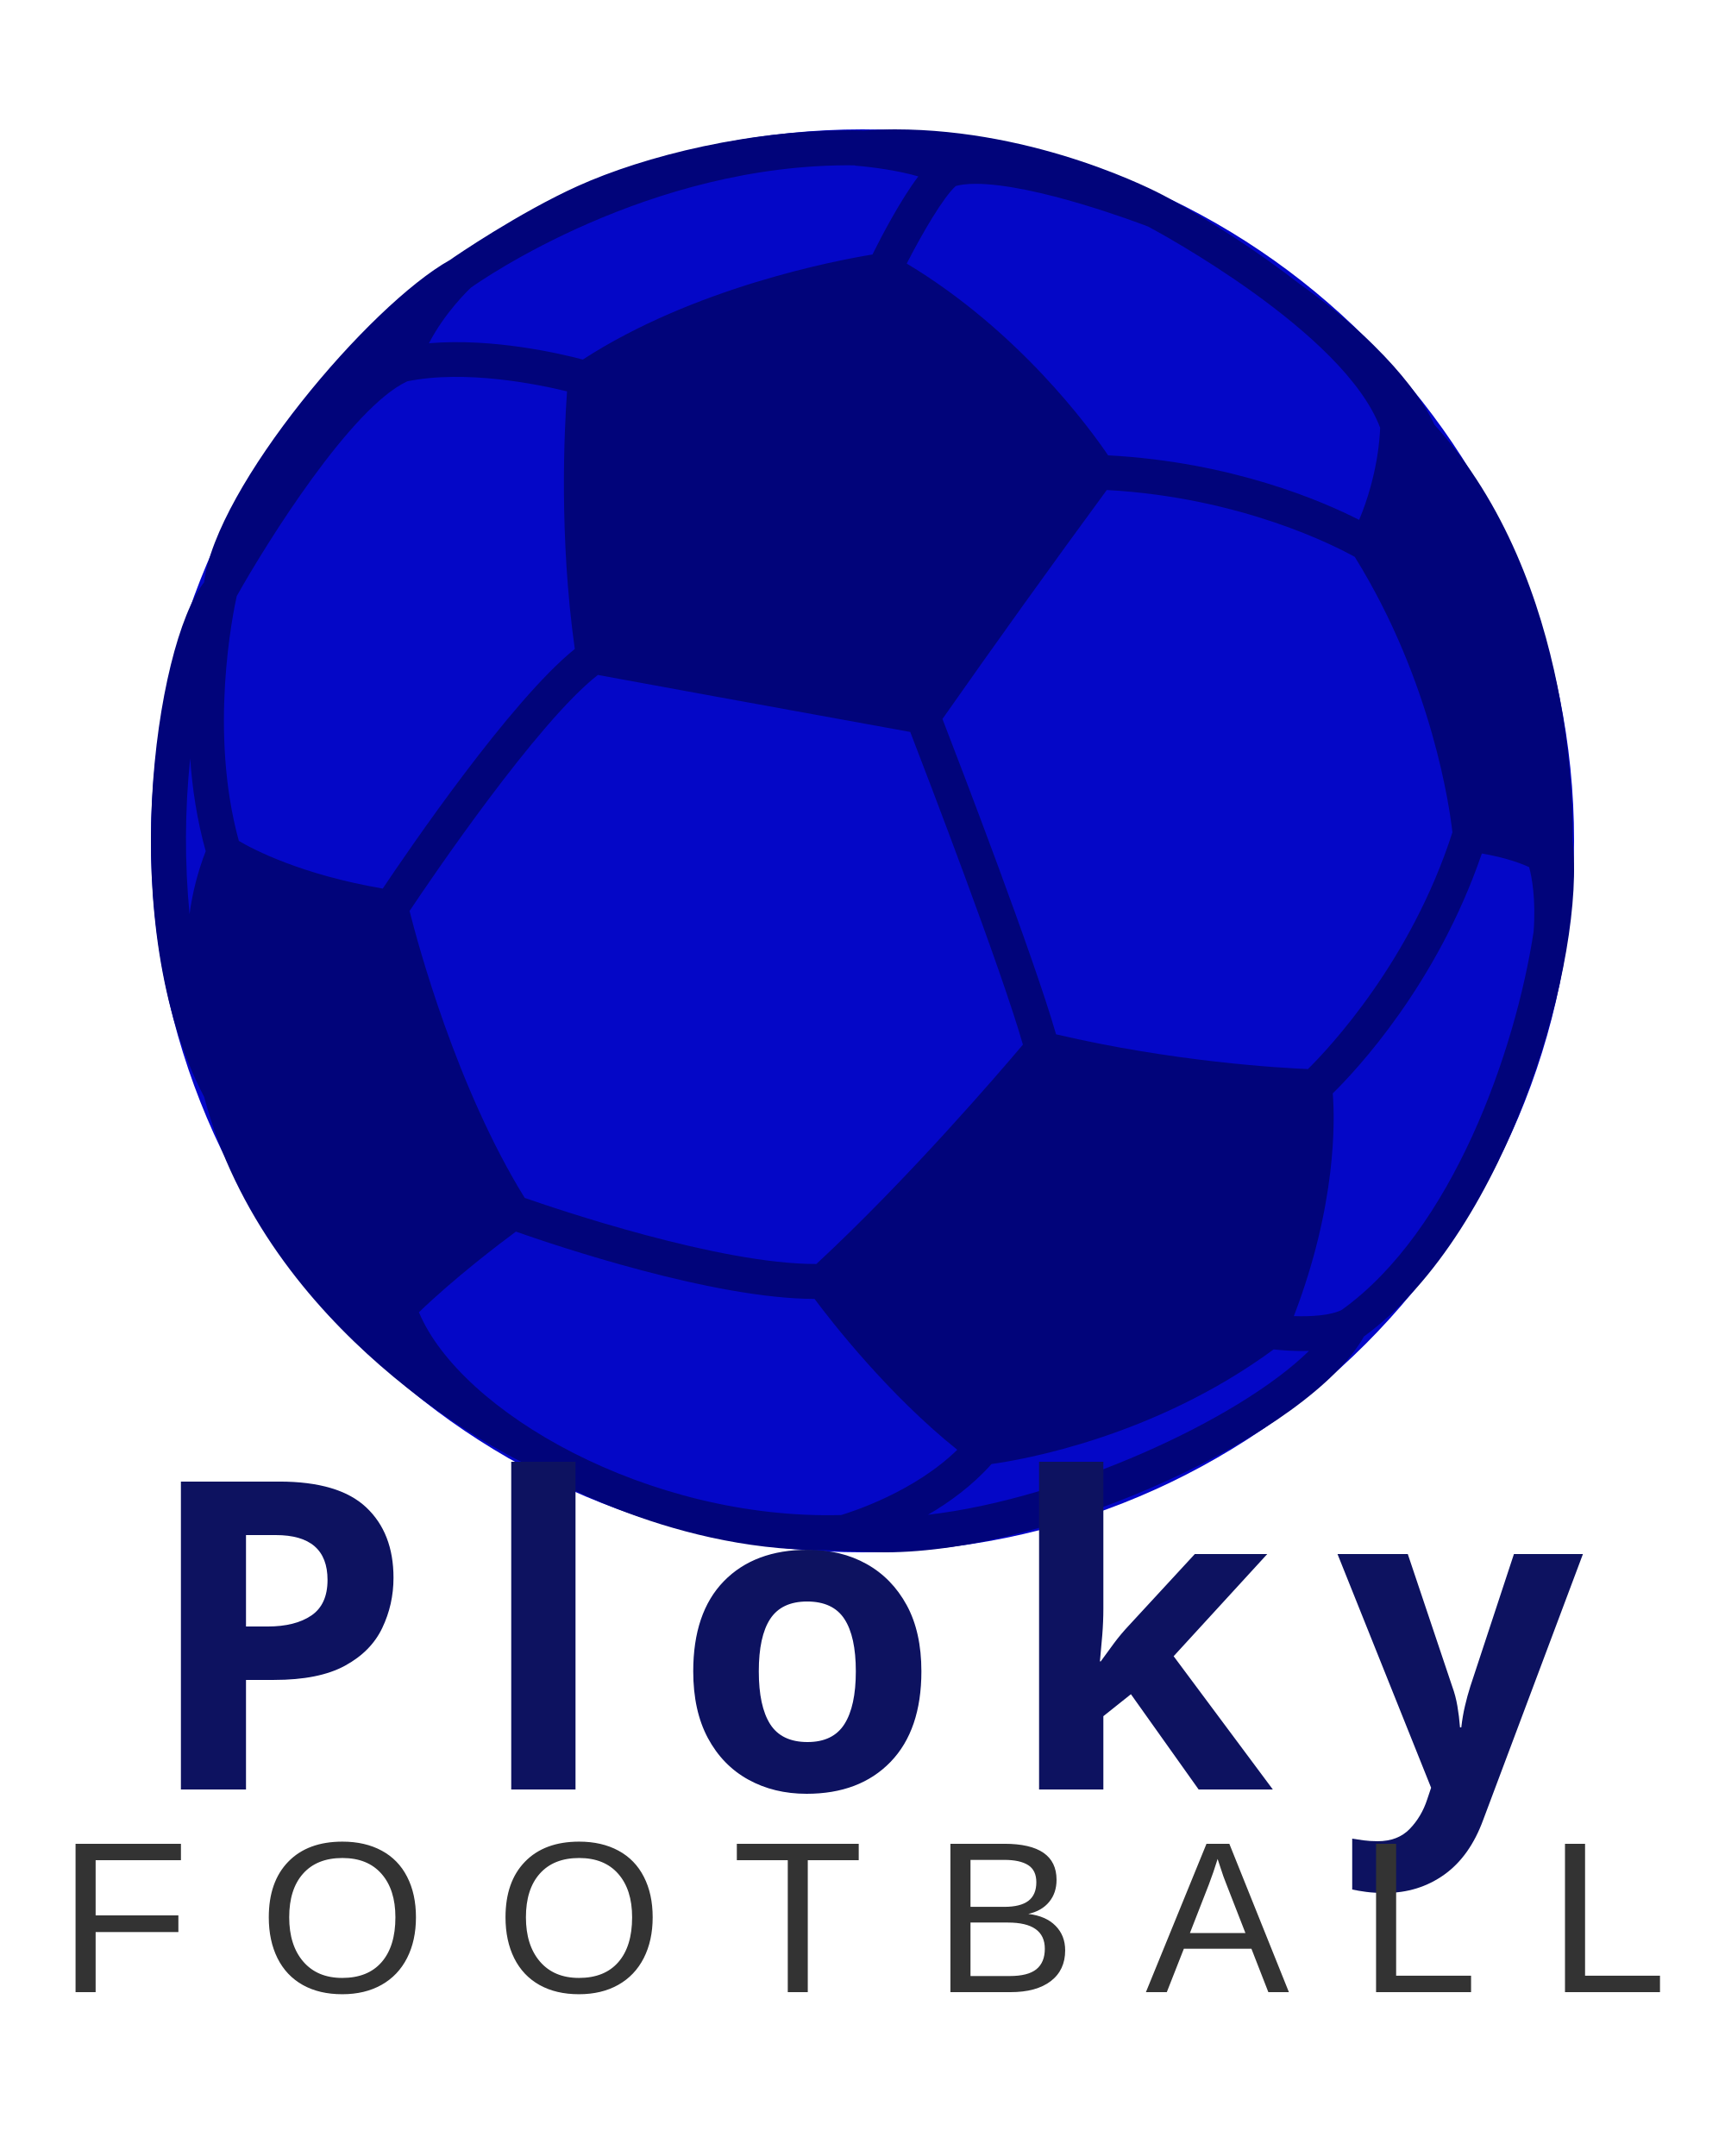
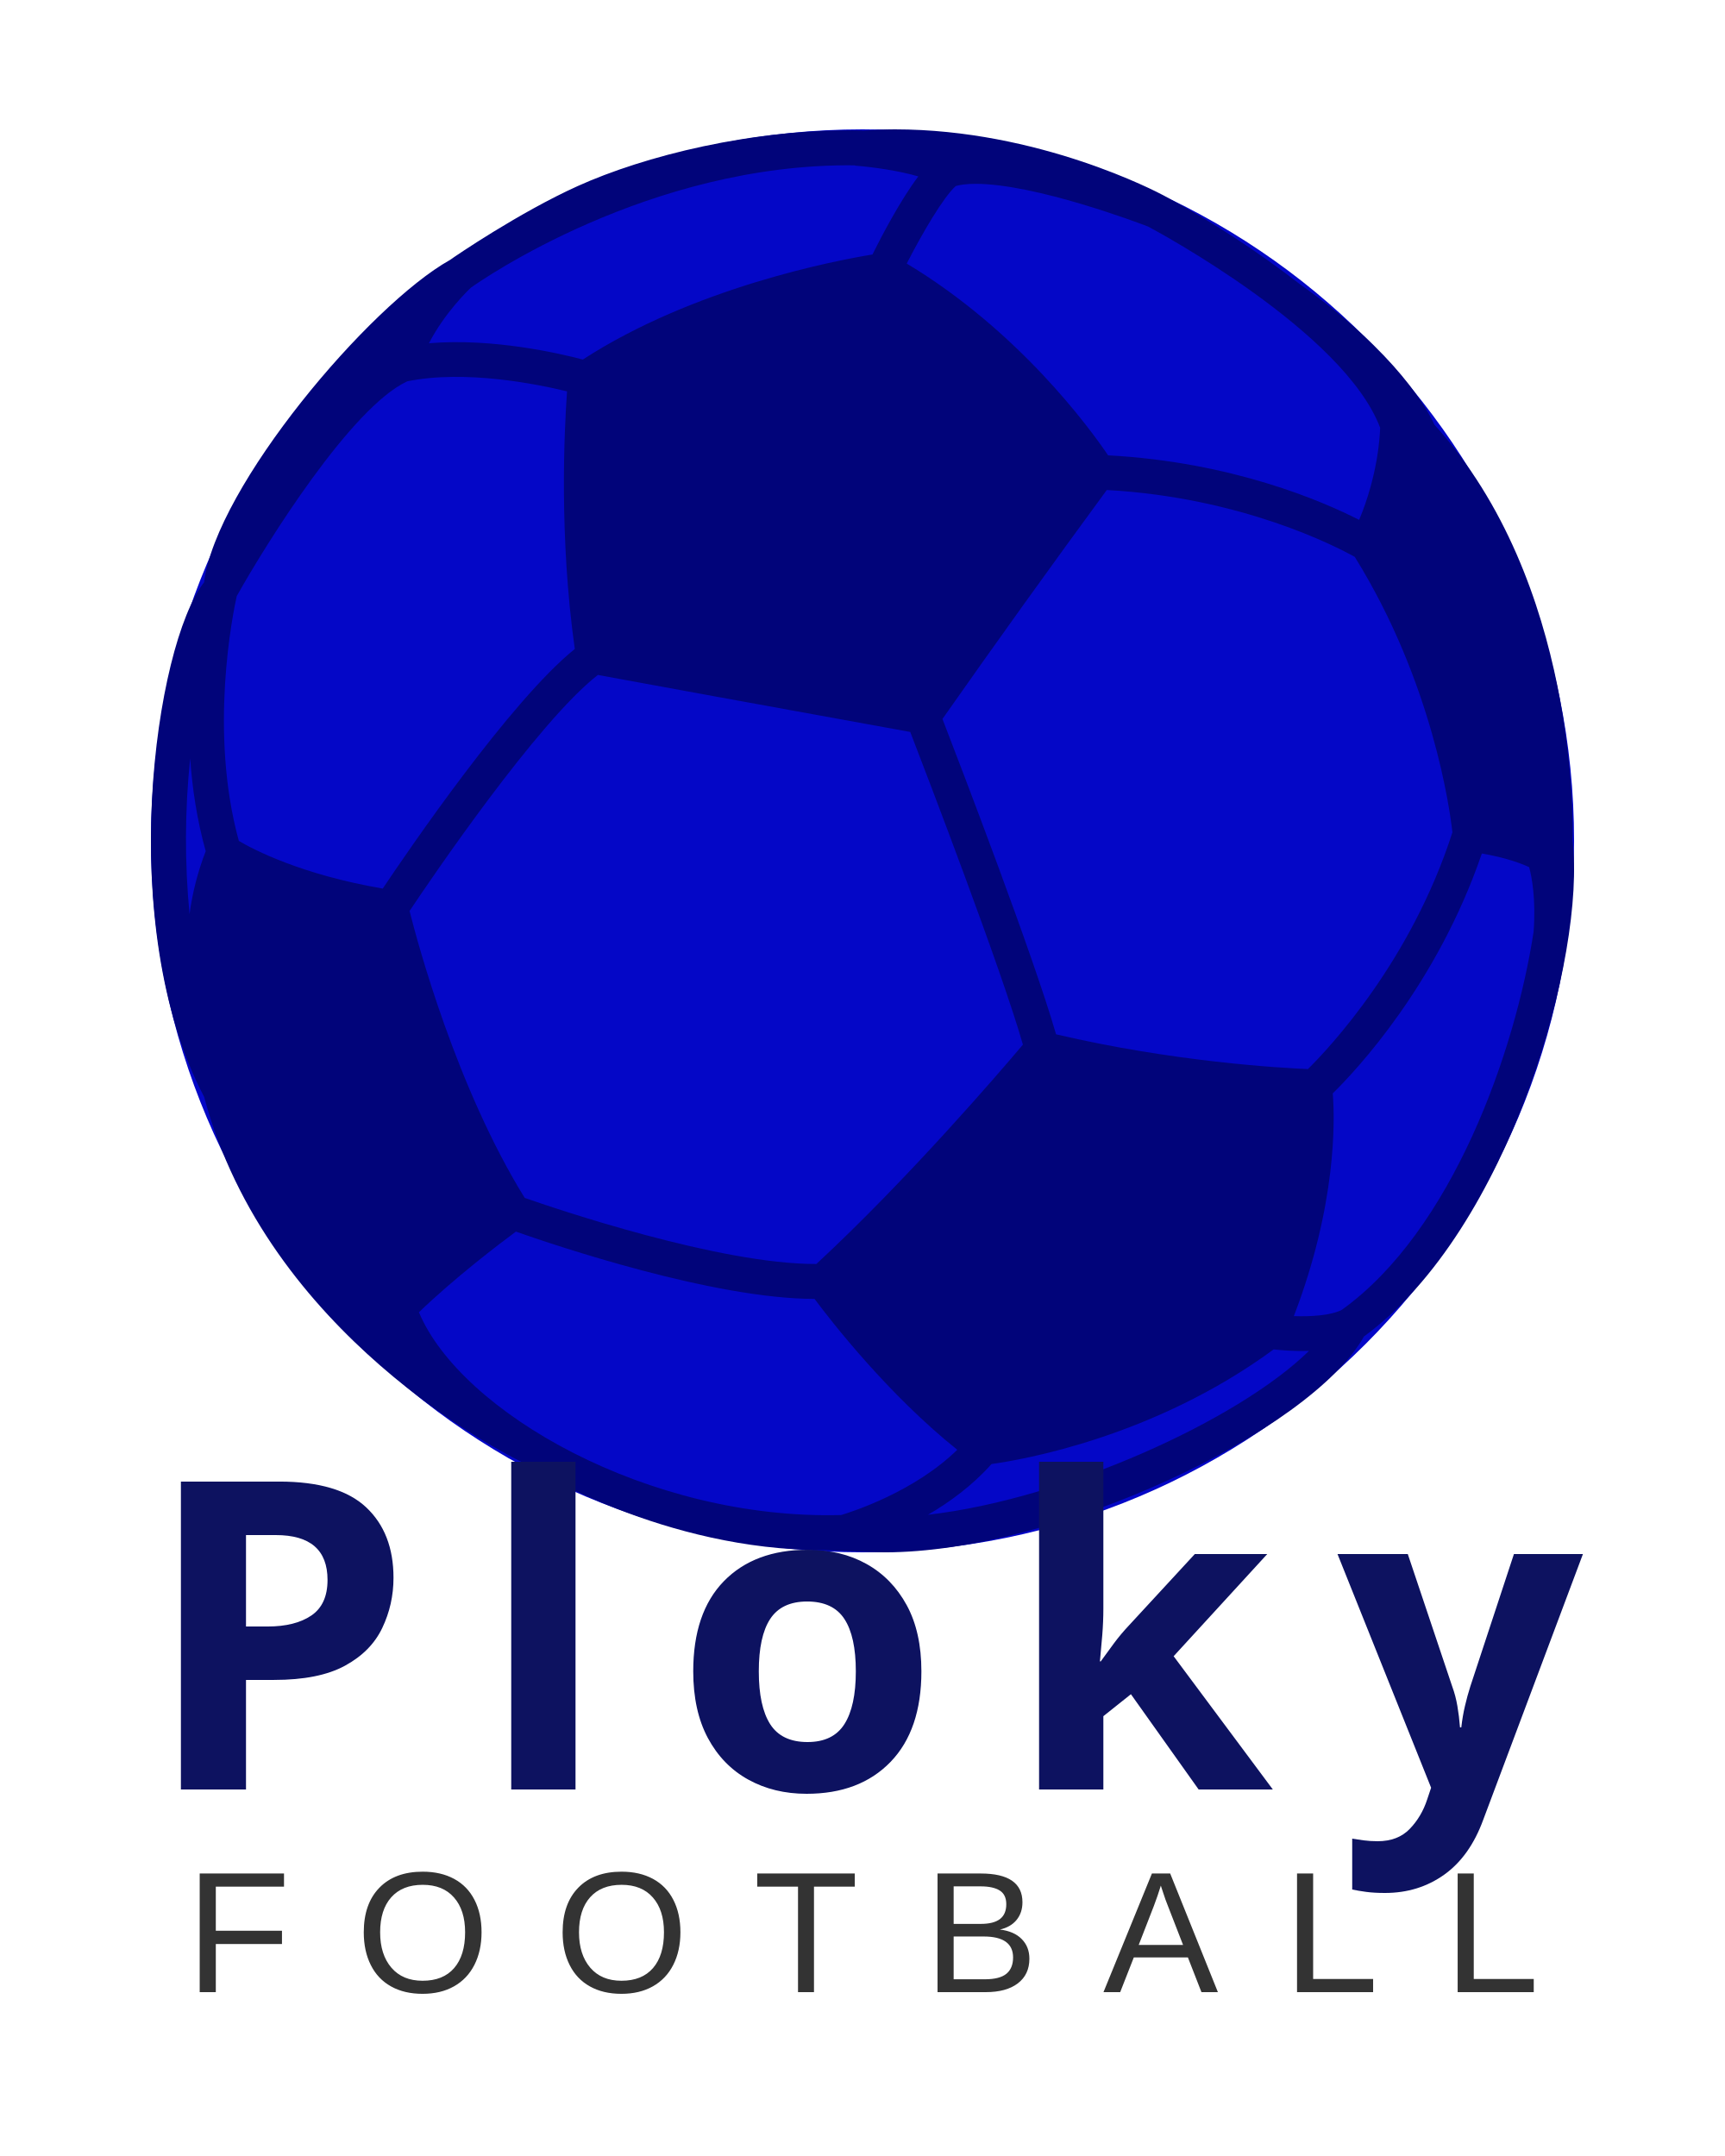
<svg xmlns="http://www.w3.org/2000/svg" viewBox="0 0 400 500">
  <defs>
    <clipPath id="ball-clip">
      <circle cx="200" cy="195" r="185" />
    </clipPath>
  </defs>
  <circle cx="200" cy="195" r="165" fill="#0407C7" />
  <g clip-path="url(#ball-clip)">
    <g transform="translate(200,195) scale(5.5) translate(-32,-32)">
      <path d="M61.934 31.992c.021-.713.209-10.904-5.822-17.538c-.268-.593-1.539-2.983-5.641-5.904a41.959 41.959 0 0 0-5.775-3.763l-.008-.004C44.432 4.646 39.43 2 33.359 2c-.461 0-.917.027-1.368.058V2.05c-4.629-.101-9.227 1.09-11.998 2.341c-2.458 1.11-5.187 2.971-5.384 3.115C11.205 9.41 4.75 17.051 4.239 21.1c-2.063 2.637-3.787 14.482.004 21.697c2.658 10.027 12.664 15.045 13.46 15.43c.484.309 5.937 3.68 12.636 3.68c.281 0 1.98.094 2.586.094c7.241 0 17.971-5.104 20.217-9.102c6.171-4.514 9.37-16.147 8.792-20.907M17.758 47.055c-2.869-4.641-4.504-10.705-4.854-12.098c.908-1.361 5.387-7.965 7.939-9.952c1.445.266 7.479 1.374 13.17 2.404c.715 1.853 3.852 10.029 4.75 13.185c-.99 1.174-4.879 5.702-8.708 9.248c-4.065.019-10.979-2.326-12.297-2.787M53.824 14.58c-.012.45-.119 2.05-.885 3.887c-1.521-.777-5.344-2.441-10.584-2.722c-.793-1.171-3.777-5.254-8.49-8.086c.645-1.262 1.543-2.801 2.068-3.27c.17-.048.434-.092.836-.092c2.527 0 6.893 1.655 7.273 1.802c.403.213 8.251 4.439 9.782 8.481M11.773 34.012c-3.423-.584-5.458-1.648-6.066-2.008c-1.273-4.617-.248-9.607-.09-10.322c1.256-2.246 4.832-7.971 7.191-9.058c2.445-.499 5.494.121 6.736.424c-.117 1.615-.342 6.127.326 10.862c-2.706 2.178-6.989 8.447-8.097 10.102M31.685 3.53c.768.057 1.895.225 2.667.454c-.77 1.024-1.559 2.542-1.932 3.292c-1.57.257-7.533 1.397-12.211 4.43c-.943-.25-3.791-.917-6.488-.687c.668-1.293 1.666-2.249 1.773-2.347c.371-.266 7.513-5.263 16.191-5.155v.013m19.096 38.093c-1.17-.048-5.678-.305-10.621-1.466c-.947-3.302-4.074-11.444-4.789-13.296a556.586 556.586 0 0 1 6.928-9.654c5.688.312 9.682 2.387 10.455 2.82c3.295 5.299 4.018 10.711 4.117 11.615c-1.75 5.446-5.211 9.113-6.09 9.981M3.655 28.519c.084 1.266.287 2.599.654 3.917a11.738 11.738 0 0 0-.682 2.651a33.039 33.039 0 0 1 .028-6.568m9.644 23.359c1.508-1.453 3.367-2.867 4.088-3.401c1.63.574 8.324 2.837 12.591 2.837c.727.975 3.104 4.028 6.018 6.362c-1.814 1.775-4.434 2.613-4.897 2.752c-8.127.218-16.042-4.35-17.8-8.55m21.463 8.538c.922-.537 1.883-1.244 2.678-2.139c1.297-.179 6.863-1.137 11.893-4.832c.332.036.879.08 1.49.063c-3.018 2.957-10.382 6.26-16.061 6.908m15.424-8.376c1.807-4.708 1.73-8.258 1.641-9.392c.992-.972 4.396-4.599 6.285-10.113c1.018.17 1.68.429 1.994.574c.109.4.291 1.324.188 2.725c-.77 5.043-3.428 12.6-8.084 15.941c-.468.239-1.292.291-2.024.265" fill="#01047A" />
    </g>
  </g>
  <text x="200" y="415" font-family="Arial Black, sans-serif" font-size="100" font-weight="900" letter-spacing="15" fill="#0D1260" text-anchor="middle">Ploky</text>
-   <text x="200" y="462" font-family="Arial, sans-serif" font-size="50" font-weight="400" fill="#333333" text-anchor="middle" letter-spacing="16">FOOTBALL</text>
+   <text x="200" y="462" font-family="Arial, sans-serif" font-size="40" font-weight="400" fill="#333333" text-anchor="middle" letter-spacing="15">FOOTBALL</text>
</svg>
